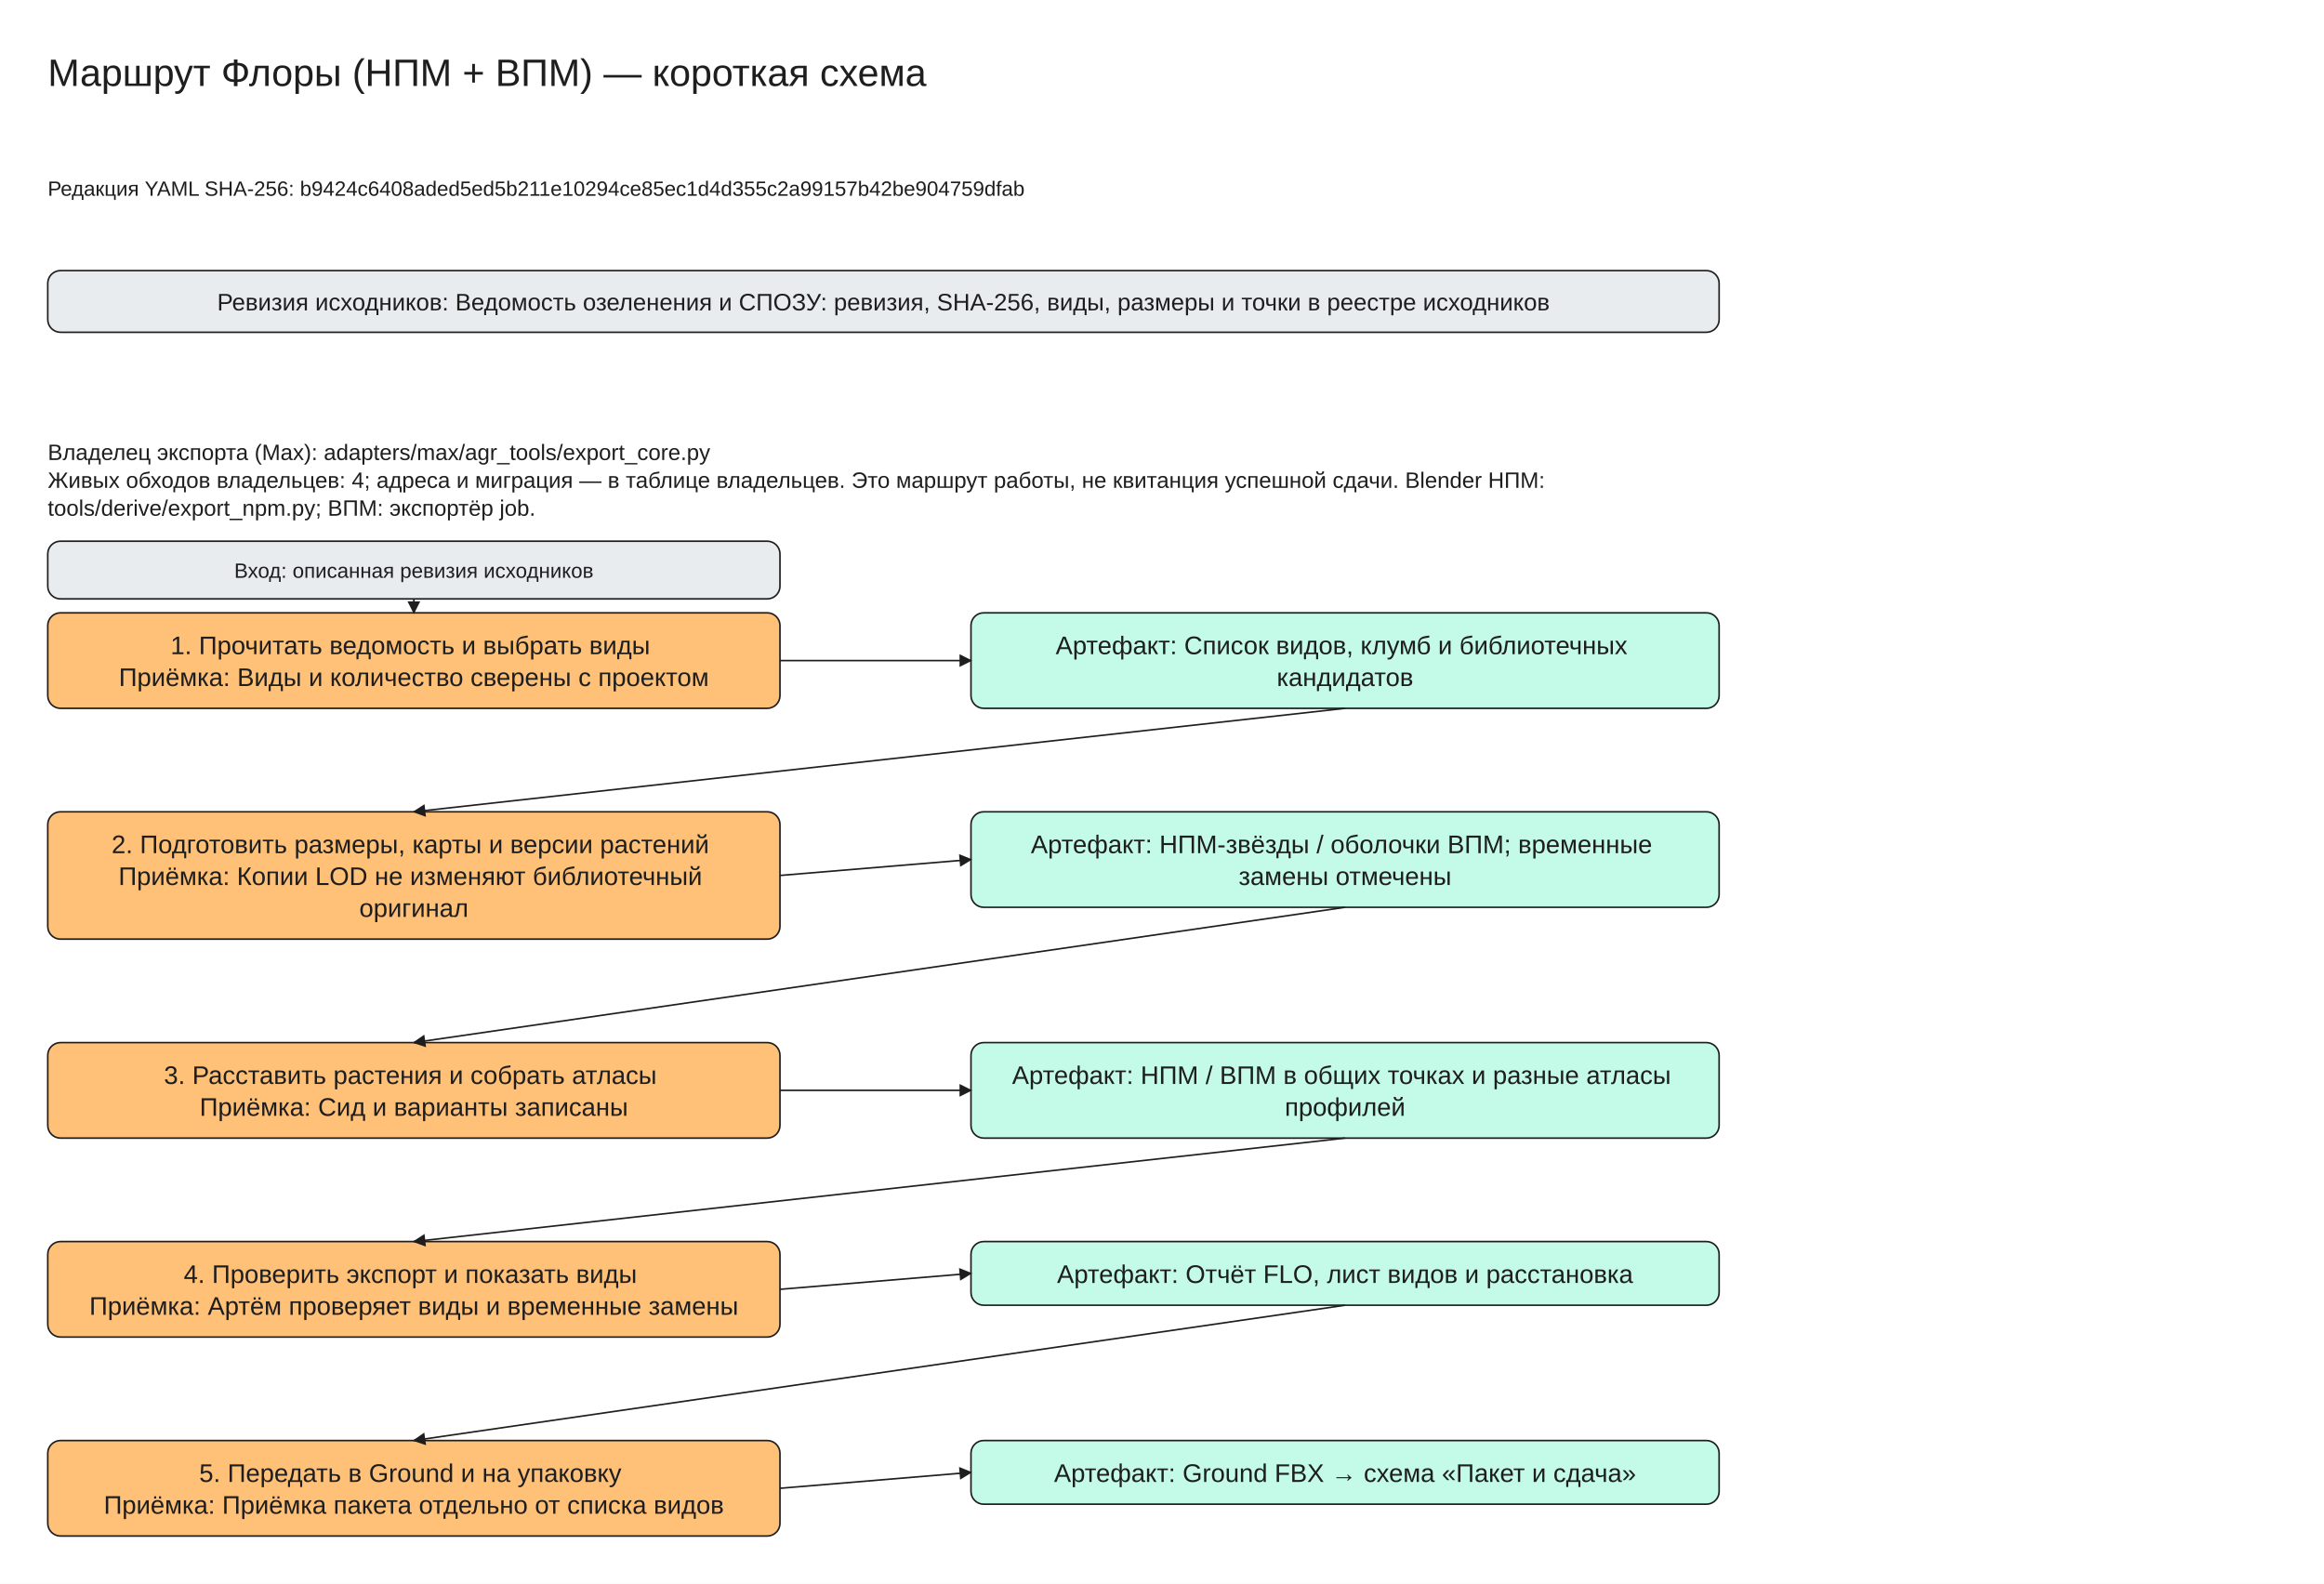
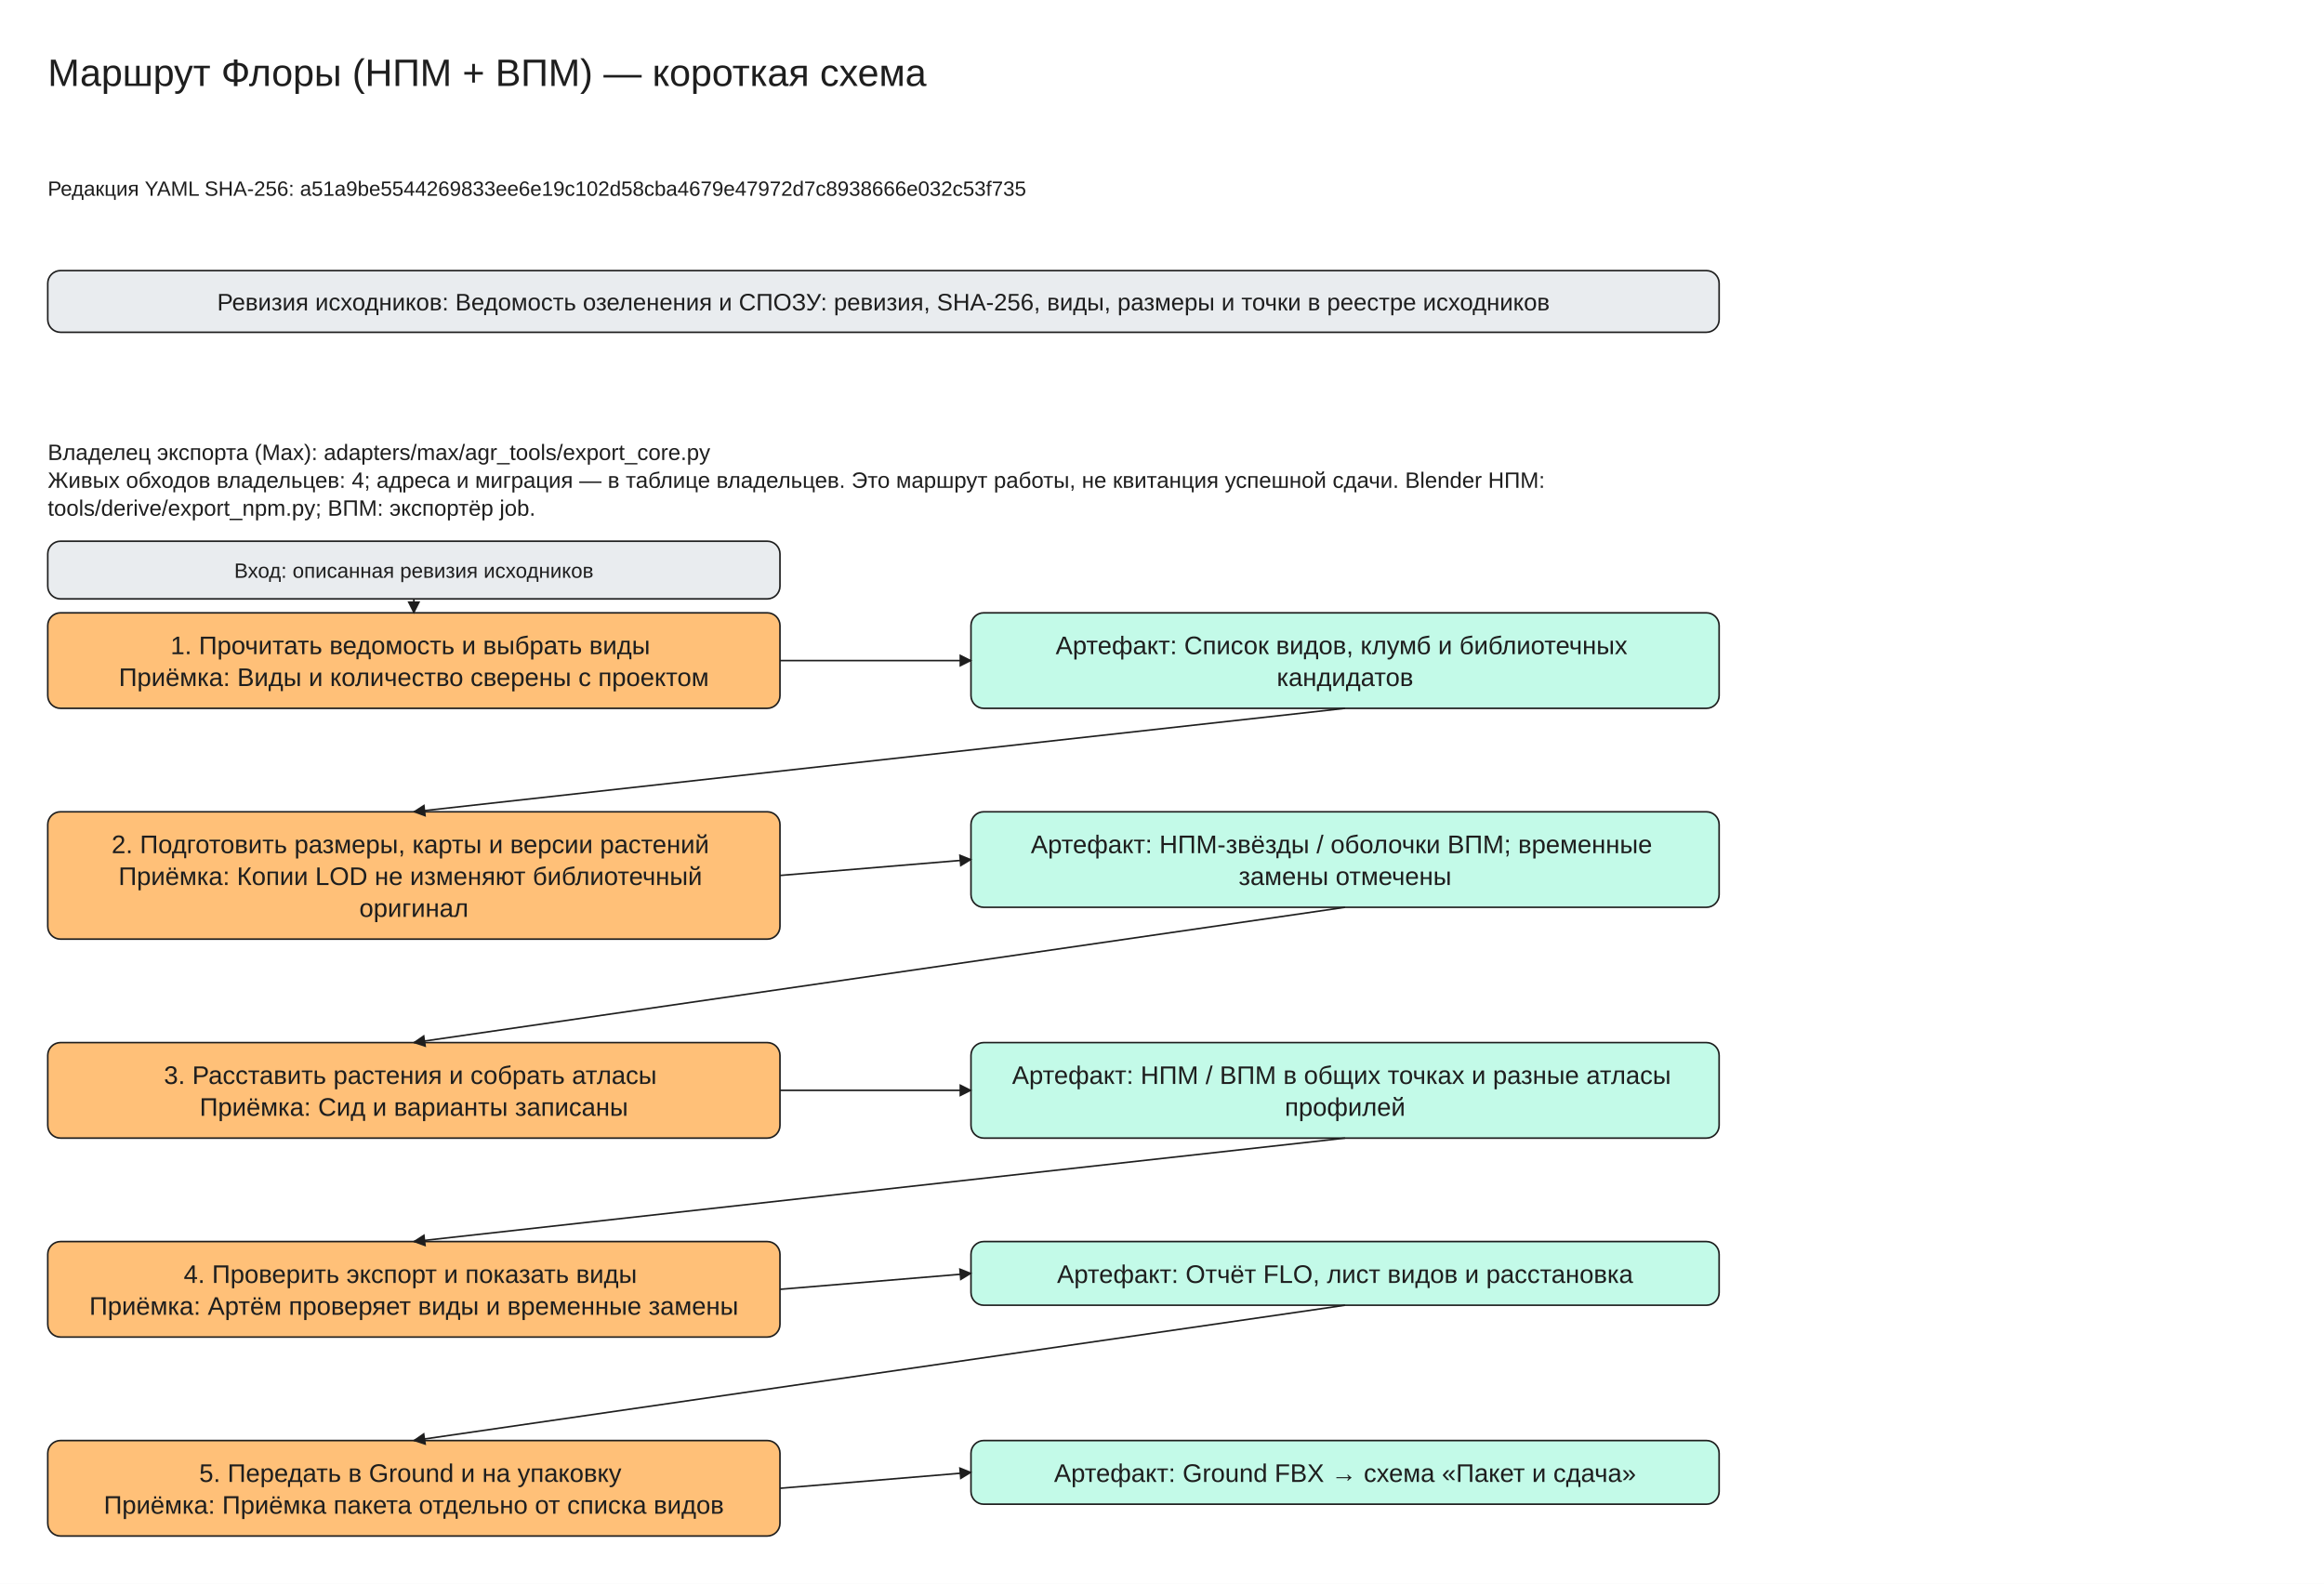
<svg xmlns="http://www.w3.org/2000/svg" viewBox="0 -30 1460 995" width="1460" height="995" font-family="Segoe UI, Arial, sans-serif">
  <defs>
    <marker id="arrow" viewBox="0 0 10 10" refX="9" refY="5" markerWidth="8" markerHeight="8" orient="auto-start-reverse">
      <path d="M0,0 L10,5 L0,10 z" fill="#1e1e1e" />
    </marker>
  </defs>
  <rect x="0" y="-30" width="1460" height="995" fill="#ffffff" />
  <rect x="30" y="140" width="1050" height="38.75" rx="8" fill="#e9ecef" stroke="#1e1e1e" />
  <rect x="30" y="355" width="460" height="60.0" rx="8" fill="#ffc078" stroke="#1e1e1e" />
  <rect x="610" y="355" width="470" height="60.0" rx="8" fill="#c3fae8" stroke="#1e1e1e" />
  <rect x="30" y="310" width="460" height="36.25" rx="8" fill="#e9ecef" stroke="#1e1e1e" />
  <line x1="260.0" y1="346.25" x2="260.0" y2="355.0" stroke="#1e1e1e" marker-end="url(#arrow)" />
  <line x1="490" y1="385.0" x2="610" y2="385.0" stroke="#1e1e1e" marker-end="url(#arrow)" />
  <rect x="30" y="480.0" width="460" height="80.0" rx="8" fill="#ffc078" stroke="#1e1e1e" />
  <rect x="610" y="480.0" width="470" height="60.0" rx="8" fill="#c3fae8" stroke="#1e1e1e" />
  <line x1="845.0" y1="415.0" x2="260.0" y2="480.0" stroke="#1e1e1e" marker-end="url(#arrow)" />
  <line x1="490" y1="520.0" x2="610" y2="510.0" stroke="#1e1e1e" marker-end="url(#arrow)" />
  <rect x="30" y="625.0" width="460" height="60.0" rx="8" fill="#ffc078" stroke="#1e1e1e" />
  <rect x="610" y="625.0" width="470" height="60.0" rx="8" fill="#c3fae8" stroke="#1e1e1e" />
  <line x1="845.0" y1="540.0" x2="260.0" y2="625.0" stroke="#1e1e1e" marker-end="url(#arrow)" />
  <line x1="490" y1="655.0" x2="610" y2="655.0" stroke="#1e1e1e" marker-end="url(#arrow)" />
  <rect x="30" y="750.0" width="460" height="60.0" rx="8" fill="#ffc078" stroke="#1e1e1e" />
  <rect x="610" y="750.0" width="470" height="40.0" rx="8" fill="#c3fae8" stroke="#1e1e1e" />
  <line x1="845.0" y1="685.0" x2="260.0" y2="750.0" stroke="#1e1e1e" marker-end="url(#arrow)" />
  <line x1="490" y1="780.0" x2="610" y2="770.0" stroke="#1e1e1e" marker-end="url(#arrow)" />
  <rect x="30" y="875.0" width="460" height="60.0" rx="8" fill="#ffc078" stroke="#1e1e1e" />
  <rect x="610" y="875.0" width="470" height="40.0" rx="8" fill="#c3fae8" stroke="#1e1e1e" />
  <line x1="845.0" y1="790.0" x2="260.0" y2="875.0" stroke="#1e1e1e" marker-end="url(#arrow)" />
  <line x1="490" y1="905.0" x2="610" y2="895.0" stroke="#1e1e1e" marker-end="url(#arrow)" />
  <text x="30" y="0" font-size="24" text-anchor="start" fill="#1e1e1e">
    <tspan x="30" dy="24">Маршрут Флоры (НПМ + ВПМ) — короткая схема</tspan>
  </text>
  <text x="30" y="80" font-size="13" text-anchor="start" fill="#1e1e1e">
-     <tspan x="30" dy="13">Редакция YAML SHA-256: b9424c6408aded5ed5b211e10294ce85ec1d4d355c2a99157b42be904759dfab</tspan>
+     <tspan x="30" dy="13">Редакция YAML SHA-256: a51a9be5544269833ee6e19c102d58cba4679e47972d7c8938666e032c53f735</tspan>
  </text>
  <text x="555.0" y="150.0" font-size="15" text-anchor="middle" fill="#1e1e1e">
    <tspan x="555.0" dy="15">Ревизия исходников: Ведомость озеленения и СПОЗУ: ревизия, SHA-256, виды, размеры и точки в реестре исходников</tspan>
  </text>
  <text x="30" y="245" font-size="14" text-anchor="start" fill="#1e1e1e">
    <tspan x="30" dy="14">Владелец экспорта (Max): adapters/max/agr_tools/export_core.py</tspan>
    <tspan x="30" dy="17.5">Живых обходов владельцев: 4; адреса и миграция — в таблице владельцев. Это маршрут работы, не квитанция успешной сдачи. Blender НПМ:</tspan>
    <tspan x="30" dy="17.5">tools/derive/export_npm.py; ВПМ: экспортёр job.</tspan>
  </text>
  <text x="260.0" y="365.0" font-size="16" text-anchor="middle" fill="#1e1e1e">
    <tspan x="260.0" dy="16">1. Прочитать ведомость и выбрать виды</tspan>
    <tspan x="260.0" dy="20.0">Приёмка: Виды и количество сверены с проектом</tspan>
  </text>
  <text x="845.0" y="365.0" font-size="16" text-anchor="middle" fill="#1e1e1e">
    <tspan x="845.0" dy="16">Артефакт: Список видов, клумб и библиотечных</tspan>
    <tspan x="845.0" dy="20.0">кандидатов</tspan>
  </text>
  <text x="260.0" y="320.0" font-size="13" text-anchor="middle" fill="#1e1e1e">
    <tspan x="260.0" dy="13">Вход: описанная ревизия исходников</tspan>
  </text>
  <text x="260.0" y="490.0" font-size="16" text-anchor="middle" fill="#1e1e1e">
    <tspan x="260.0" dy="16">2. Подготовить размеры, карты и версии растений</tspan>
    <tspan x="260.0" dy="20.0">Приёмка: Копии LOD не изменяют библиотечный</tspan>
    <tspan x="260.0" dy="20.0">оригинал</tspan>
  </text>
  <text x="845.0" y="490.0" font-size="16" text-anchor="middle" fill="#1e1e1e">
    <tspan x="845.0" dy="16">Артефакт: НПМ-звёзды / оболочки ВПМ; временные</tspan>
    <tspan x="845.0" dy="20.0">замены отмечены</tspan>
  </text>
  <text x="260.0" y="635.0" font-size="16" text-anchor="middle" fill="#1e1e1e">
    <tspan x="260.0" dy="16">3. Расставить растения и собрать атласы</tspan>
    <tspan x="260.0" dy="20.0">Приёмка: Сид и варианты записаны</tspan>
  </text>
  <text x="845.0" y="635.0" font-size="16" text-anchor="middle" fill="#1e1e1e">
    <tspan x="845.0" dy="16">Артефакт: НПМ / ВПМ в общих точках и разные атласы</tspan>
    <tspan x="845.0" dy="20.0">профилей</tspan>
  </text>
  <text x="260.0" y="760.0" font-size="16" text-anchor="middle" fill="#1e1e1e">
    <tspan x="260.0" dy="16">4. Проверить экспорт и показать виды</tspan>
    <tspan x="260.0" dy="20.0">Приёмка: Артём проверяет виды и временные замены</tspan>
  </text>
  <text x="845.0" y="760.0" font-size="16" text-anchor="middle" fill="#1e1e1e">
    <tspan x="845.0" dy="16">Артефакт: Отчёт FLO, лист видов и расстановка</tspan>
  </text>
  <text x="260.0" y="885.0" font-size="16" text-anchor="middle" fill="#1e1e1e">
    <tspan x="260.0" dy="16">5. Передать в Ground и на упаковку</tspan>
    <tspan x="260.0" dy="20.0">Приёмка: Приёмка пакета отдельно от списка видов</tspan>
  </text>
  <text x="845.0" y="885.0" font-size="16" text-anchor="middle" fill="#1e1e1e">
    <tspan x="845.0" dy="16">Артефакт: Ground FBX → схема «Пакет и сдача»</tspan>
  </text>
</svg>
